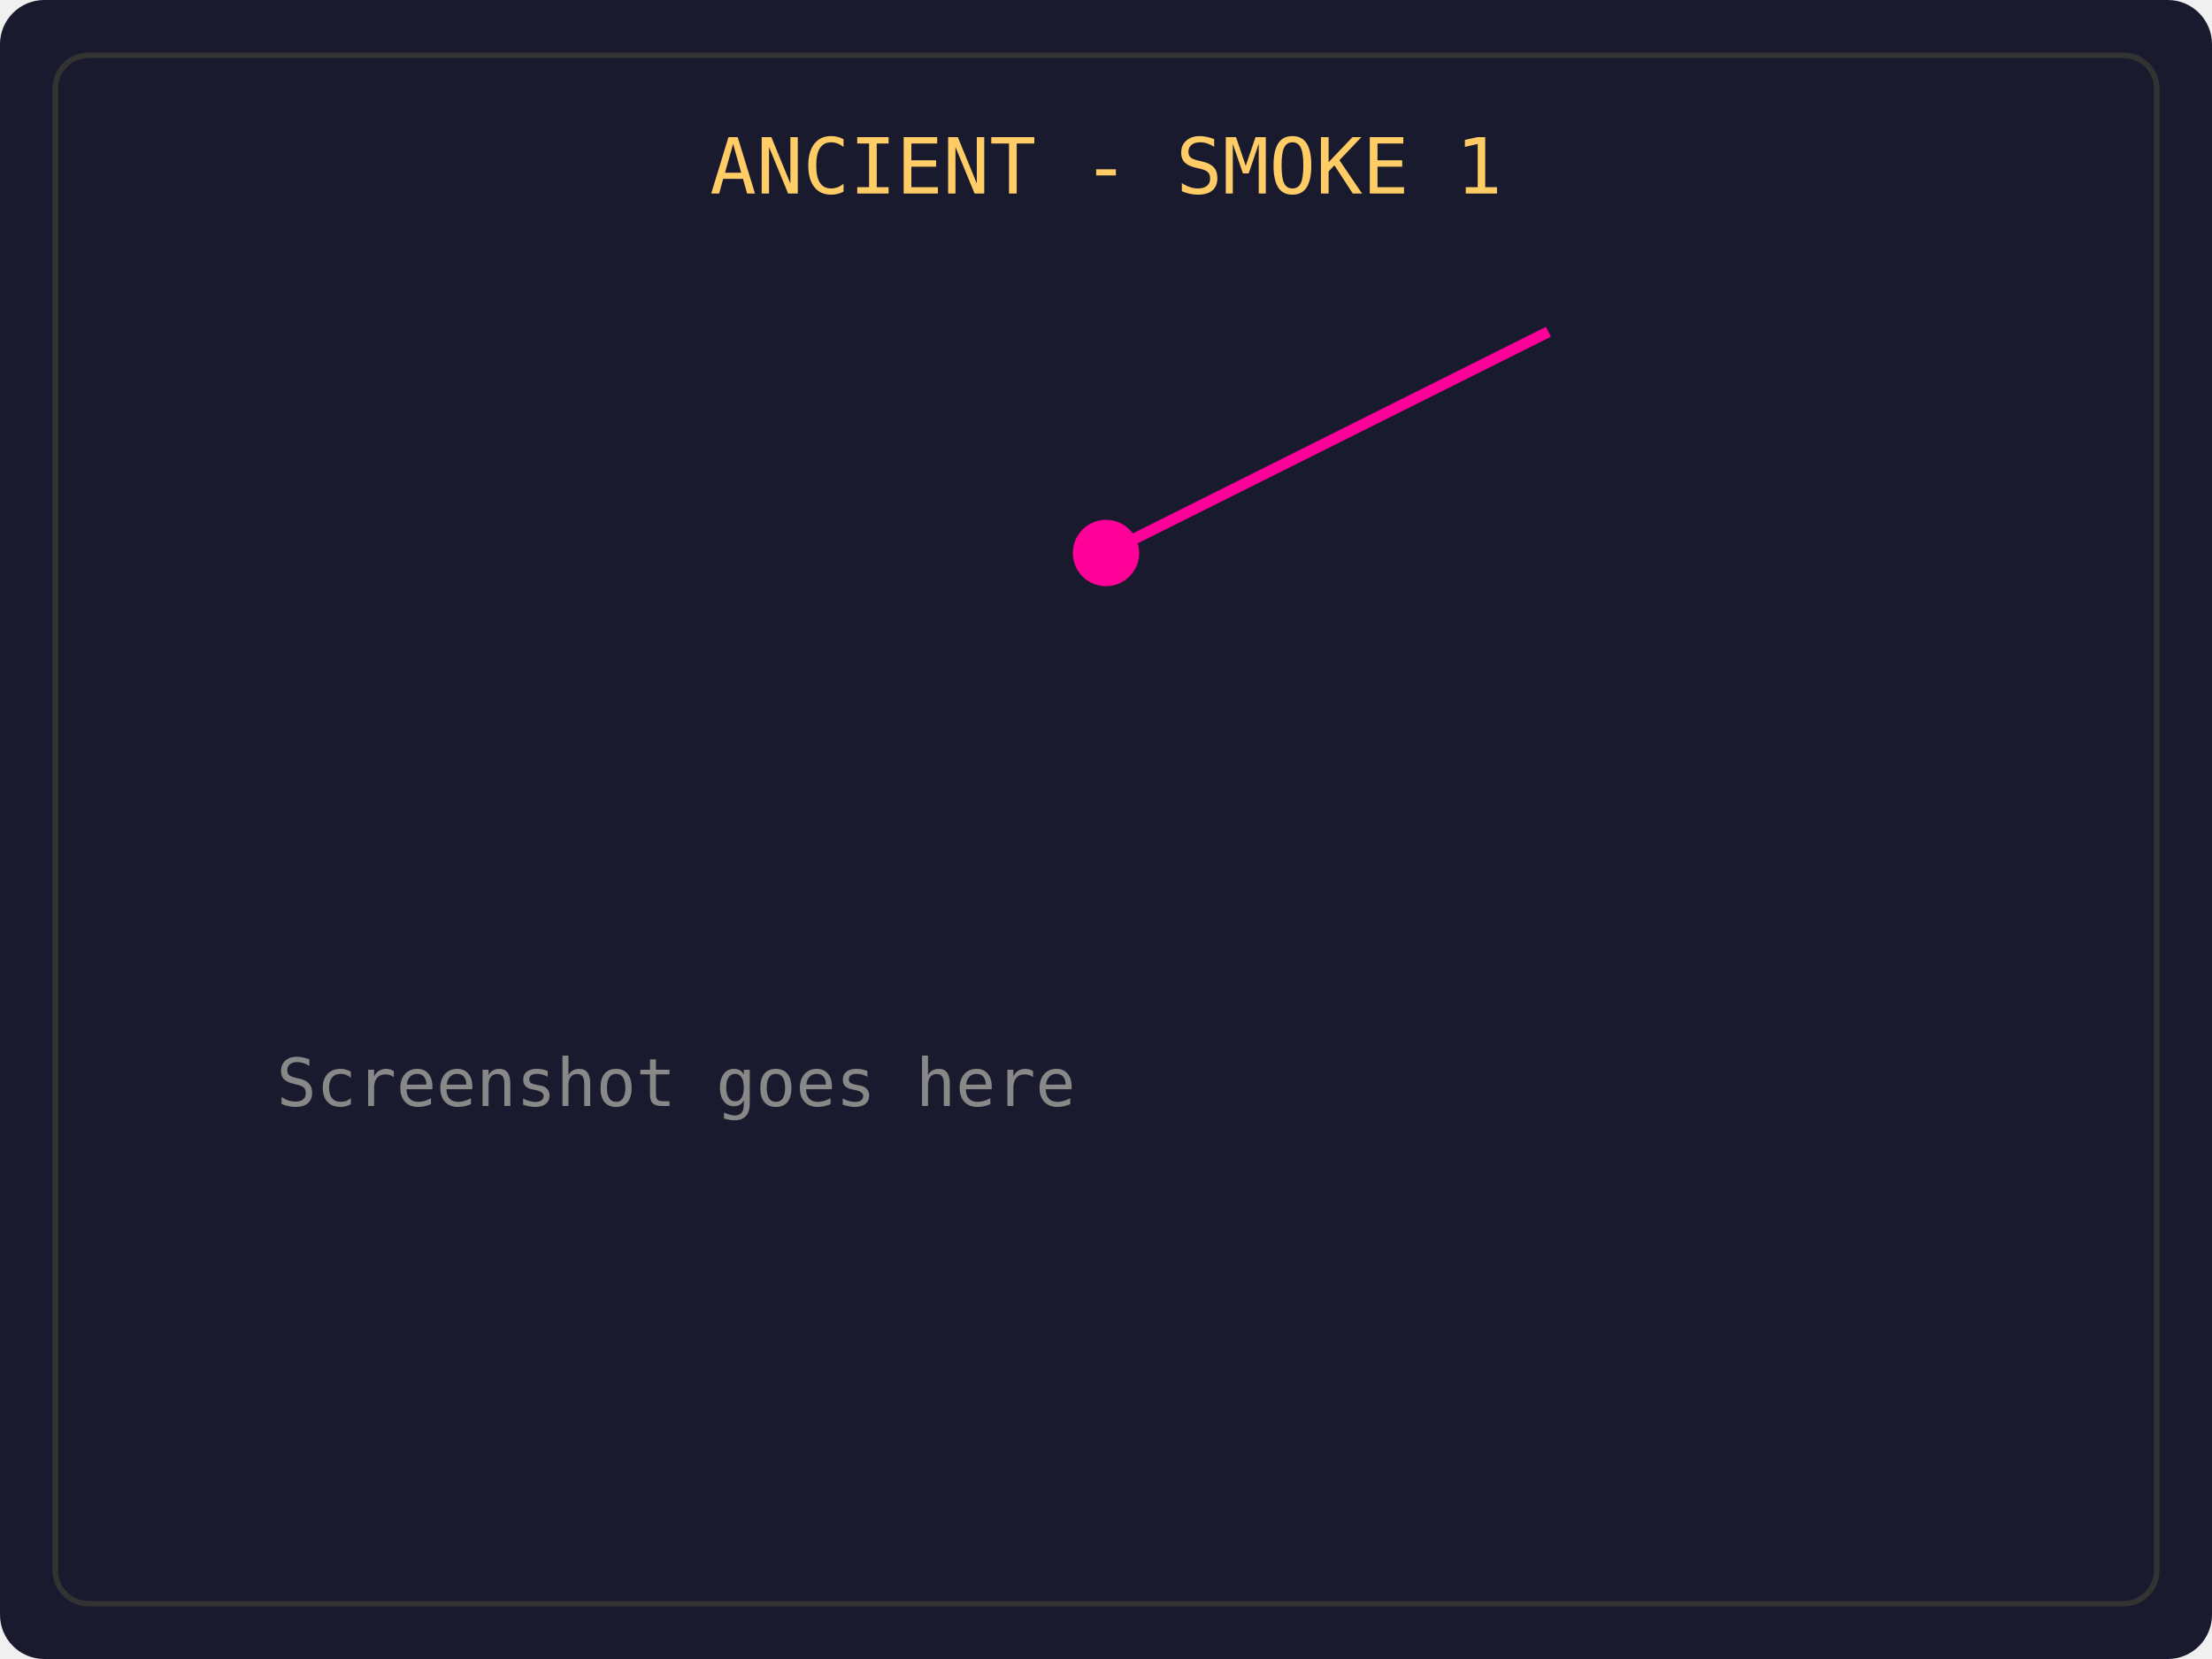
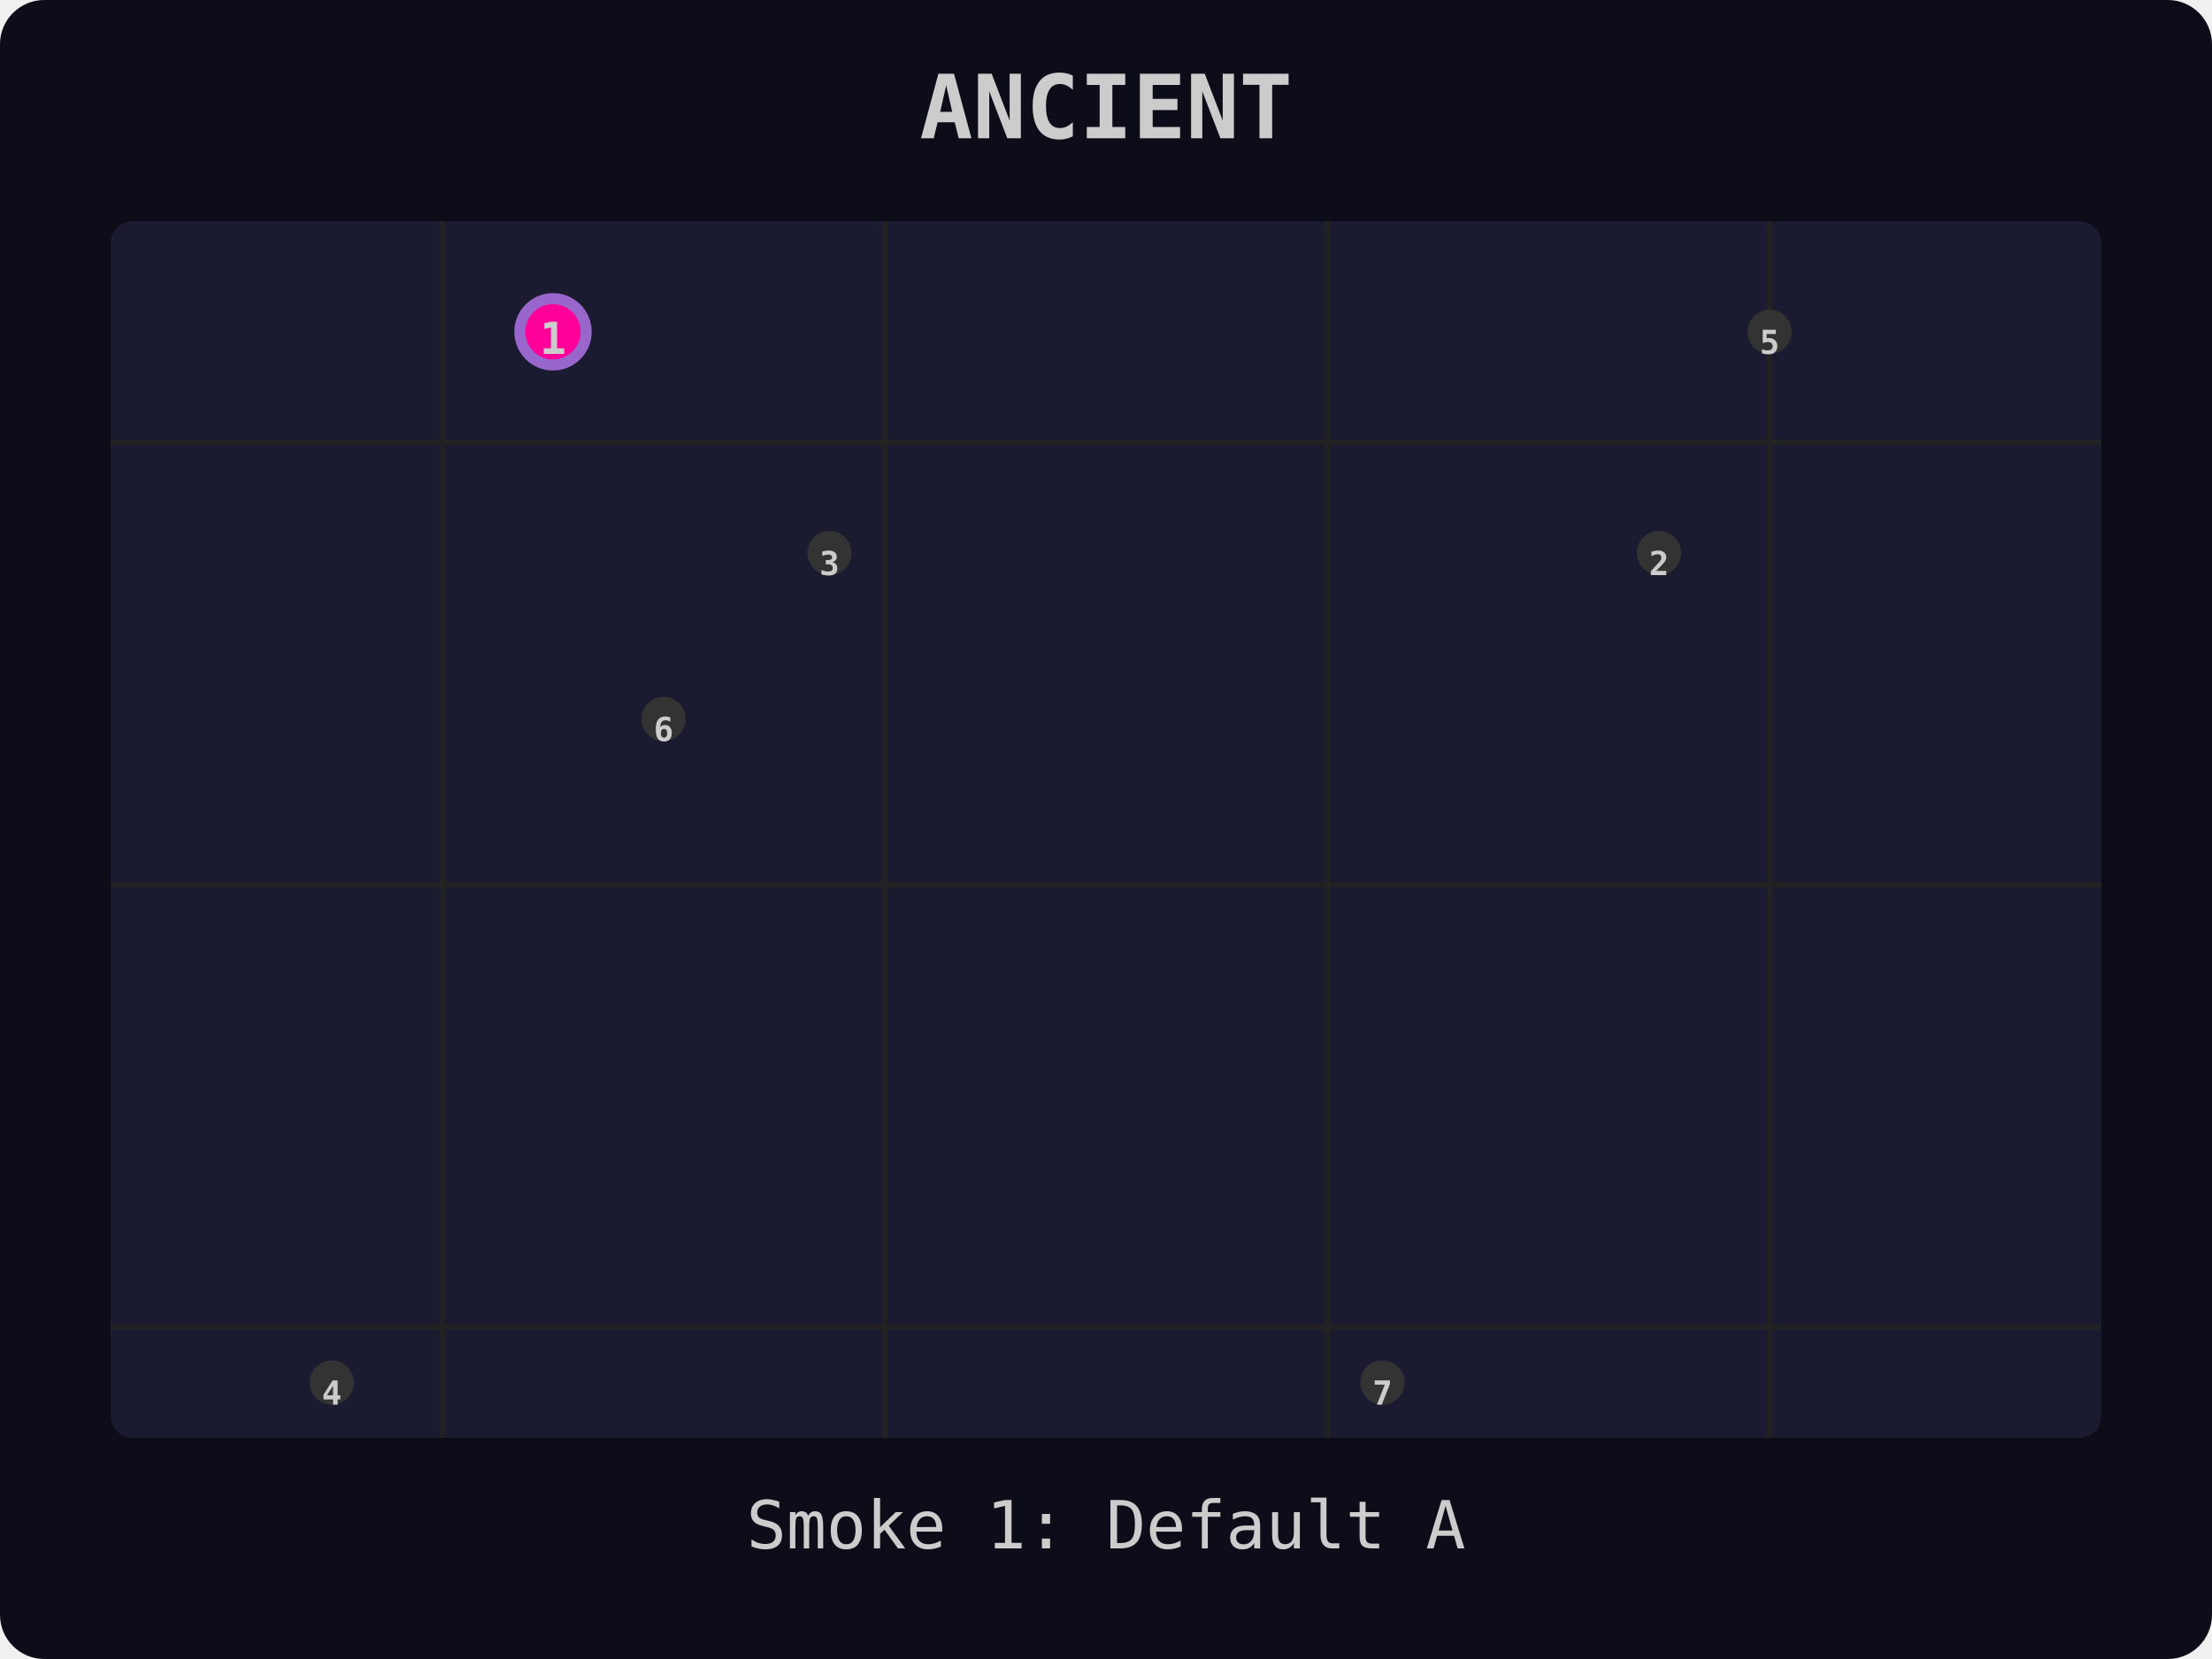
<svg xmlns="http://www.w3.org/2000/svg" viewBox="0 0 400 300" width="400" height="300">
  <defs>
-     <style>text{font-family:monospace}</style>
+     <style>text{font-family:monospace;fill:#ccc}</style>
  </defs>
-   <rect width="400" height="300" fill="#1a1a2e" rx="8" />
-   <rect x="10" y="10" width="380" height="280" fill="none" stroke="#333" rx="6" />
-   <text x="200" y="35" text-anchor="middle" fill="#FFCC66" font-size="14">ANCIENT - SMOKE 1</text>
-   <circle cx="200" cy="100" r="6" fill="#FF0099" />
-   <line x1="200" y1="100" x2="280" y2="60" stroke="#FF0099" stroke-width="2" />
-   <text x="50" y="200" fill="#888" font-size="12">Screenshot goes here</text>
+   <rect width="400" height="300" fill="#0d0d1a" rx="8" />
+   <rect x="20" y="40" width="360" height="220" fill="#1a1a30" rx="4" />
+   <line x1="80" y1="40" x2="80" y2="260" stroke="#222" stroke-width="1" />
+   <line x1="160" y1="40" x2="160" y2="260" stroke="#222" stroke-width="1" />
+   <line x1="240" y1="40" x2="240" y2="260" stroke="#222" stroke-width="1" />
+   <line x1="320" y1="40" x2="320" y2="260" stroke="#222" stroke-width="1" />
+   <line x1="20" y1="80" x2="380" y2="80" stroke="#222" stroke-width="1" />
+   <line x1="20" y1="160" x2="380" y2="160" stroke="#222" stroke-width="1" />
+   <line x1="20" y1="240" x2="380" y2="240" stroke="#222" stroke-width="1" />
+   <text x="200" y="25" text-anchor="middle" fill="#9966CC" font-size="16" font-weight="bold">ANCIENT</text>
+   <circle cx="100" cy="60" r="6" fill="#FF0099" stroke="#9966CC" stroke-width="2" />
+   <text x="100" y="64" text-anchor="middle" fill="#fff" font-size="8" font-weight="bold">1</text>
+   <circle cx="300" cy="100" r="4" fill="#333" stroke="none" stroke-width="2" />
+   <text x="300" y="104" text-anchor="middle" fill="#666" font-size="6" font-weight="bold">2</text>
+   <circle cx="150" cy="100" r="4" fill="#333" stroke="none" stroke-width="2" />
+   <text x="150" y="104" text-anchor="middle" fill="#666" font-size="6" font-weight="bold">3</text>
+   <circle cx="60" cy="250" r="4" fill="#333" stroke="none" stroke-width="2" />
+   <text x="60" y="254" text-anchor="middle" fill="#666" font-size="6" font-weight="bold">4</text>
+   <circle cx="320" cy="60" r="4" fill="#333" stroke="none" stroke-width="2" />
+   <text x="320" y="64" text-anchor="middle" fill="#666" font-size="6" font-weight="bold">5</text>
+   <circle cx="120" cy="130" r="4" fill="#333" stroke="none" stroke-width="2" />
+   <text x="120" y="134" text-anchor="middle" fill="#666" font-size="6" font-weight="bold">6</text>
+   <circle cx="250" cy="250" r="4" fill="#333" stroke="none" stroke-width="2" />
+   <text x="250" y="254" text-anchor="middle" fill="#666" font-size="6" font-weight="bold">7</text>
+   <text x="200" y="280" text-anchor="middle" fill="#FFCC66" font-size="12">Smoke 1: Default A</text>
</svg>
